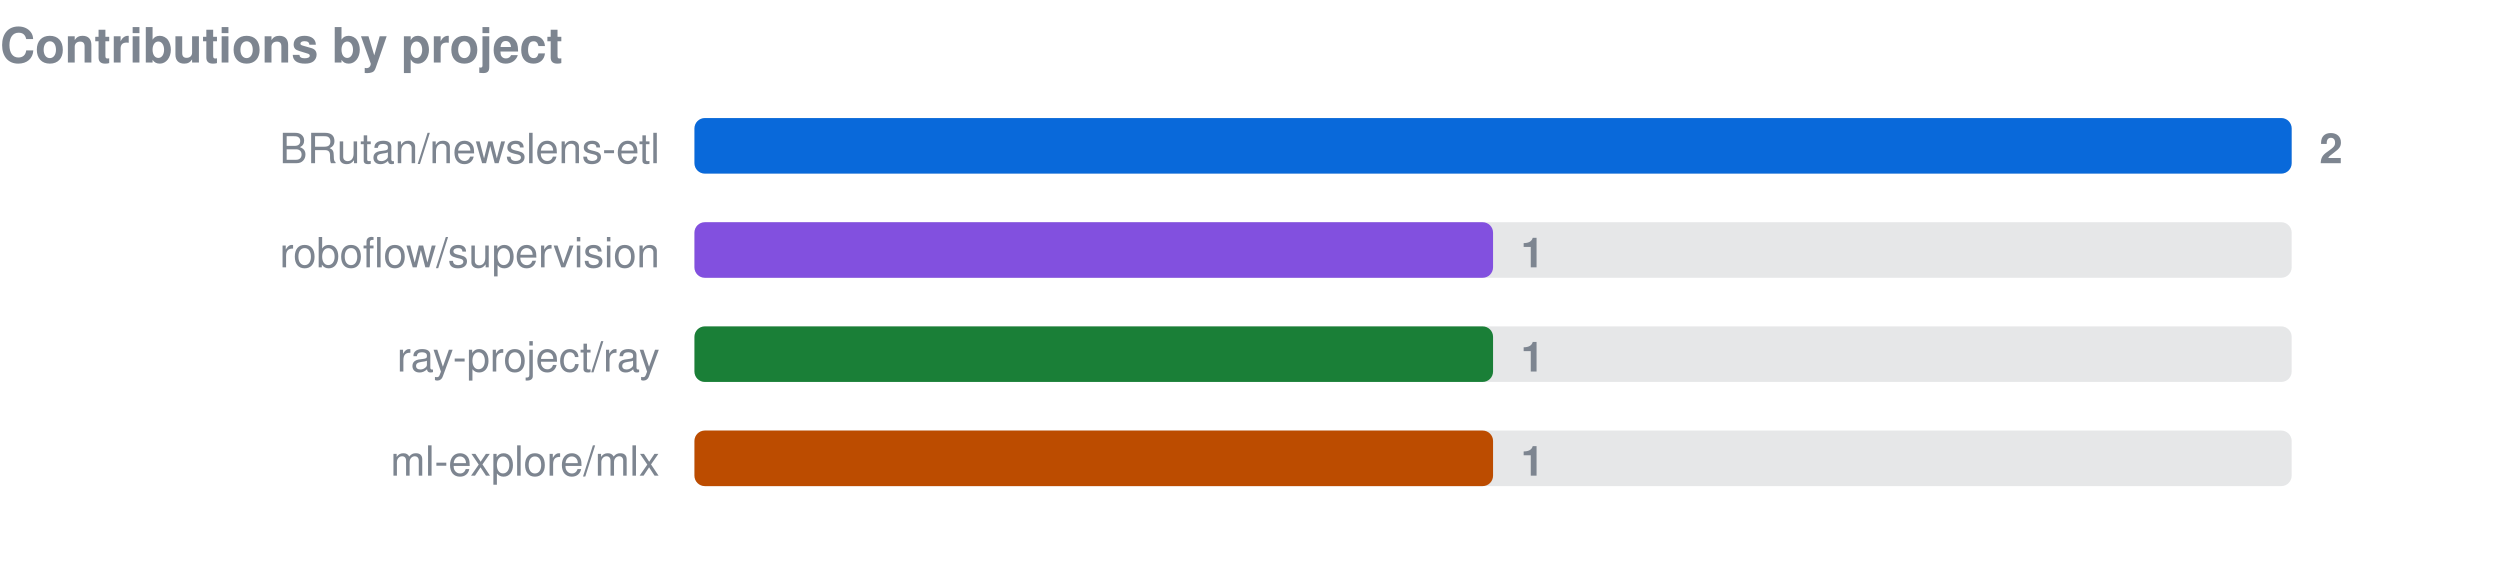
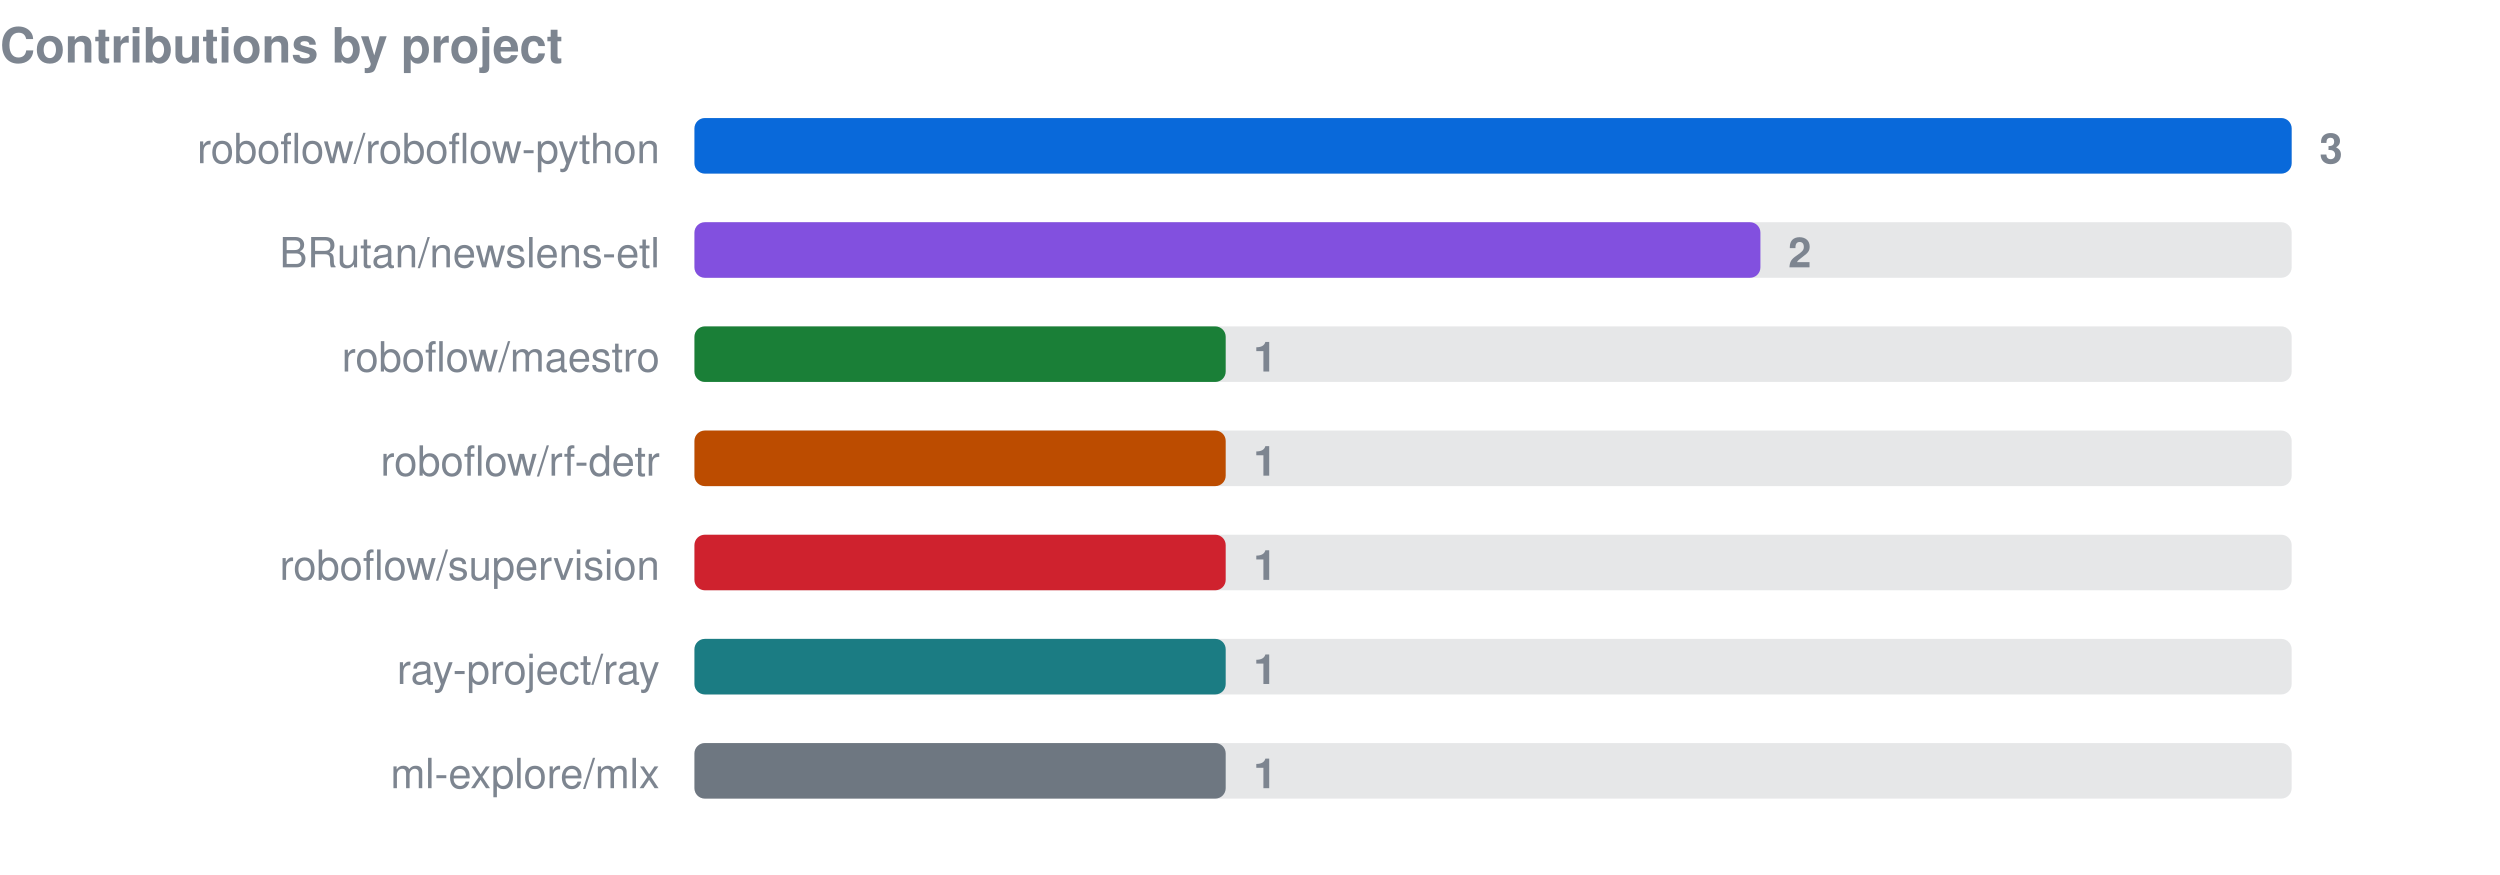
- <svg xmlns="http://www.w3.org/2000/svg" width="720" height="162" viewBox="0 0 720 162" font-family="-apple-system,BlinkMacSystemFont,Segoe UI,Helvetica,Arial,sans-serif">
+ <svg xmlns="http://www.w3.org/2000/svg" width="720" height="252" viewBox="0 0 720 252" font-family="-apple-system,BlinkMacSystemFont,Segoe UI,Helvetica,Arial,sans-serif">
  <text x="0" y="18" font-size="14" font-weight="600" fill="#7d8590">Contributions by project</text>
-   <text x="190" y="47" text-anchor="end" font-size="12" fill="#7d8590">BRutan/newslens-etl</text>
+   <text x="190" y="47" text-anchor="end" font-size="12" fill="#7d8590">roboflow/roboflow-python</text>
  <rect x="200" y="34" width="460" height="16" rx="3" fill="#57606a26" />
  <rect x="200" y="34" width="460" height="16" rx="3" fill="#0969da" />
-   <text x="668" y="47" font-size="12" font-weight="600" fill="#7d8590">2</text>
-   <text x="190" y="77" text-anchor="end" font-size="12" fill="#7d8590">roboflow/supervision</text>
+   <text x="668" y="47" font-size="12" font-weight="600" fill="#7d8590">3</text>
+   <text x="190" y="77" text-anchor="end" font-size="12" fill="#7d8590">BRutan/newslens-etl</text>
  <rect x="200" y="64" width="460" height="16" rx="3" fill="#57606a26" />
-   <rect x="200" y="64" width="230" height="16" rx="3" fill="#8250df" />
-   <text x="438" y="77" font-size="12" font-weight="600" fill="#7d8590">1</text>
-   <text x="190" y="107" text-anchor="end" font-size="12" fill="#7d8590">ray-project/ray</text>
+   <rect x="200" y="64" width="307" height="16" rx="3" fill="#8250df" />
+   <text x="515" y="77" font-size="12" font-weight="600" fill="#7d8590">2</text>
+   <text x="190" y="107" text-anchor="end" font-size="12" fill="#7d8590">roboflow/maestro</text>
  <rect x="200" y="94" width="460" height="16" rx="3" fill="#57606a26" />
-   <rect x="200" y="94" width="230" height="16" rx="3" fill="#1a7f37" />
-   <text x="438" y="107" font-size="12" font-weight="600" fill="#7d8590">1</text>
-   <text x="190" y="137" text-anchor="end" font-size="12" fill="#7d8590">ml-explore/mlx</text>
+   <rect x="200" y="94" width="153" height="16" rx="3" fill="#1a7f37" />
+   <text x="361" y="107" font-size="12" font-weight="600" fill="#7d8590">1</text>
+   <text x="190" y="137" text-anchor="end" font-size="12" fill="#7d8590">roboflow/rf-detr</text>
  <rect x="200" y="124" width="460" height="16" rx="3" fill="#57606a26" />
-   <rect x="200" y="124" width="230" height="16" rx="3" fill="#bc4c00" />
-   <text x="438" y="137" font-size="12" font-weight="600" fill="#7d8590">1</text>
+   <rect x="200" y="124" width="153" height="16" rx="3" fill="#bc4c00" />
+   <text x="361" y="137" font-size="12" font-weight="600" fill="#7d8590">1</text>
+   <text x="190" y="167" text-anchor="end" font-size="12" fill="#7d8590">roboflow/supervision</text>
+   <rect x="200" y="154" width="460" height="16" rx="3" fill="#57606a26" />
+   <rect x="200" y="154" width="153" height="16" rx="3" fill="#cf222e" />
+   <text x="361" y="167" font-size="12" font-weight="600" fill="#7d8590">1</text>
+   <text x="190" y="197" text-anchor="end" font-size="12" fill="#7d8590">ray-project/ray</text>
+   <rect x="200" y="184" width="460" height="16" rx="3" fill="#57606a26" />
+   <rect x="200" y="184" width="153" height="16" rx="3" fill="#1b7c83" />
+   <text x="361" y="197" font-size="12" font-weight="600" fill="#7d8590">1</text>
+   <text x="190" y="227" text-anchor="end" font-size="12" fill="#7d8590">ml-explore/mlx</text>
+   <rect x="200" y="214" width="460" height="16" rx="3" fill="#57606a26" />
+   <rect x="200" y="214" width="153" height="16" rx="3" fill="#6e7781" />
+   <text x="361" y="227" font-size="12" font-weight="600" fill="#7d8590">1</text>
</svg>
